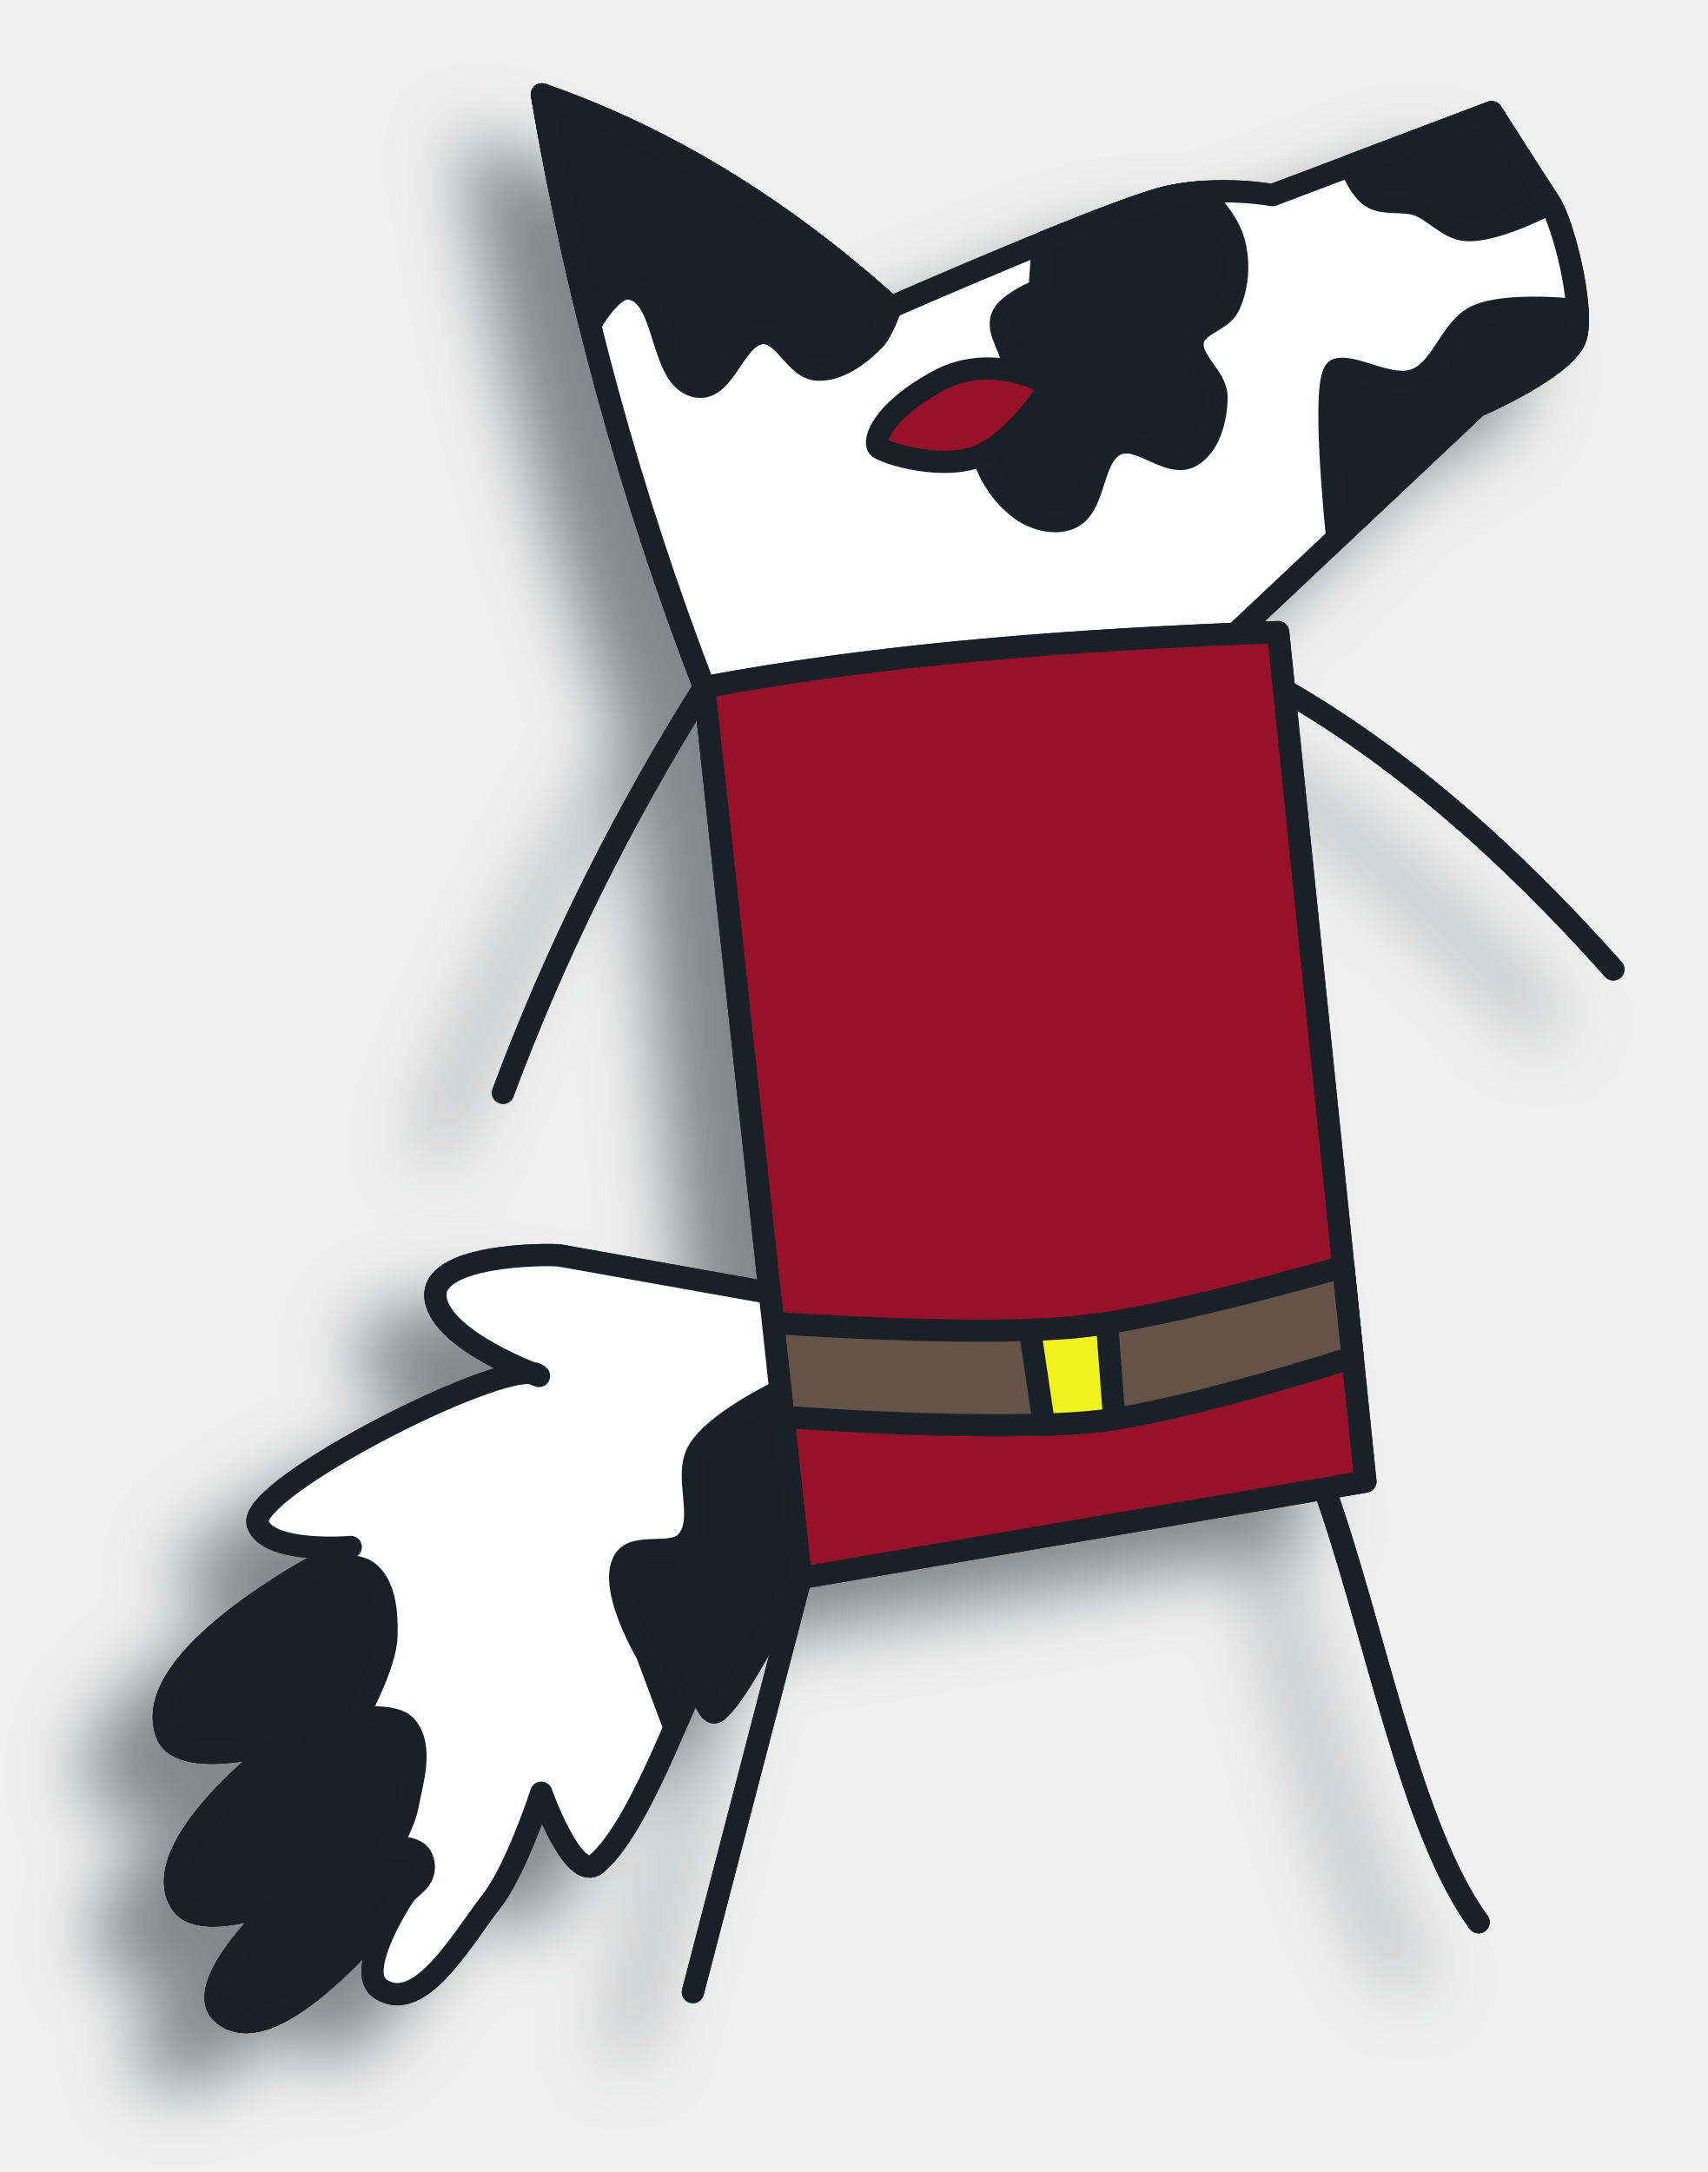
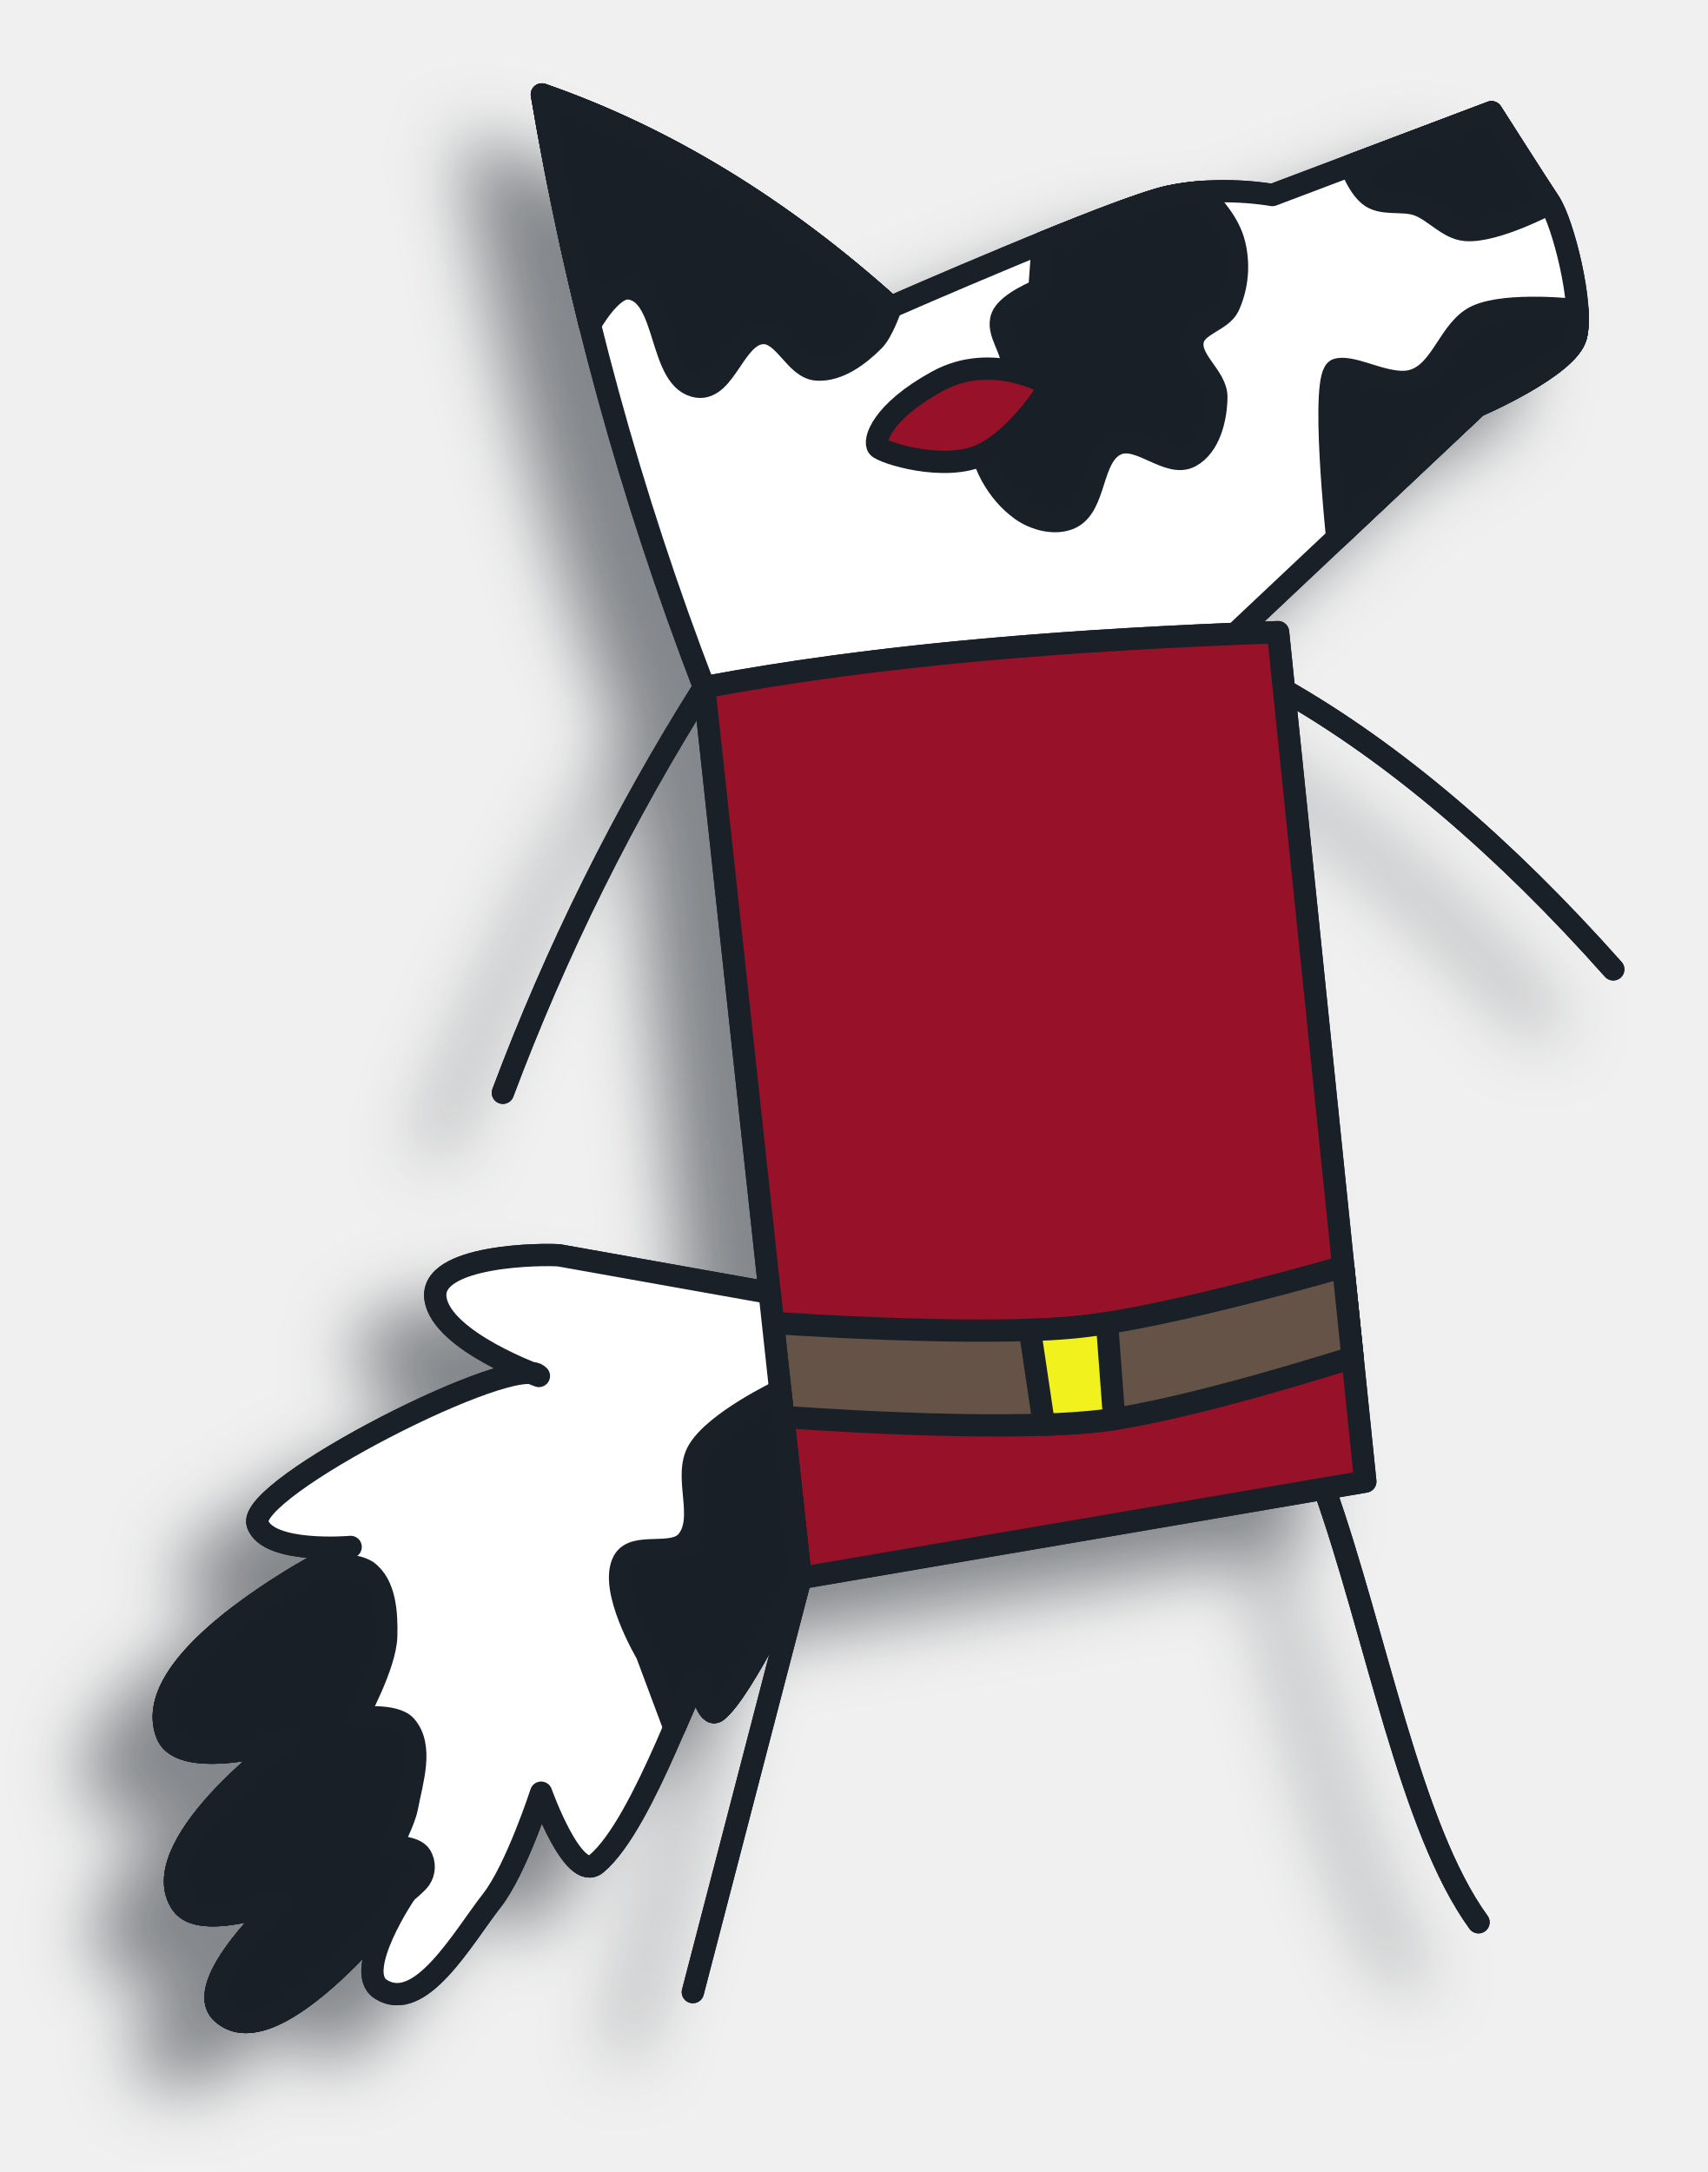
- <svg xmlns="http://www.w3.org/2000/svg" width="39.061mm" height="49.679mm" viewBox="0 0 39.061 49.679" version="1.1" id="svg1">
+ <svg xmlns="http://www.w3.org/2000/svg" width="147.632" height="187.763" viewBox="0 0 39.061 49.679">
  <defs>
-     <g id="c0">
-       <path style="fill:none;fill-opacity:1;stroke:#192027;stroke-width:0.321;stroke-linecap:round;stroke-linejoin:round;stroke-miterlimit:3.3;stroke-dasharray:none;stroke-opacity:1" d="m 601.785,233.157 -1.552,5.965" id="path1995" />
-       <path style="fill:none;fill-opacity:1;stroke:#192027;stroke-width:0.321;stroke-linecap:round;stroke-linejoin:round;stroke-miterlimit:3.3;stroke-dasharray:none;stroke-opacity:1" d="m 609.332,231.869 c 0.739,2.084 1.236,4.897 2.22,6.248" id="path1996" />
-       <path style="fill:none;fill-opacity:1;stroke:#192027;stroke-width:0.321;stroke-linecap:round;stroke-linejoin:round;stroke-miterlimit:3.3;stroke-dasharray:none;stroke-opacity:1" d="m 608.75,220.367 c 1.581,0.904 3.162,2.245 4.743,4.022" id="path1997" />
-       <path style="fill:none;fill-opacity:1;stroke:#192027;stroke-width:0.321;stroke-linecap:round;stroke-linejoin:round;stroke-miterlimit:3.3;stroke-dasharray:none;stroke-opacity:1" d="m 600.396,220.325 c -1.185,1.885 -2.151,3.832 -2.899,5.842" id="path1998" />
-       <path id="path1999" style="fill:#ffffff;fill-opacity:1;stroke:#192027;stroke-width:0.321;stroke-linecap:round;stroke-linejoin:round;stroke-miterlimit:3.3;stroke-dasharray:none;stroke-opacity:1" d="m 598.058,211.785 c 0.499,2.94 1.278,5.787 2.338,8.541 2.394,-0.448 4.935,-0.657 7.65,-0.77 l 3.482,-3.28 c 0,0 1.31,-0.561 1.427,-1.006 0.117,-0.444 -0.187,-1.637 -0.374,-1.918 -0.187,-0.281 -0.842,-1.31 -0.842,-1.31 l -3.157,1.193 c 0,0 -0.748,-0.14 -1.497,0.024 -0.748,0.164 -3.999,1.59 -3.999,1.59 -1.582,-1.427 -3.258,-2.448 -5.028,-3.063 z" />
-       <path id="path2000" style="fill:#191f27;fill-opacity:1;stroke:#192027;stroke-width:0.321;stroke-linecap:round;stroke-linejoin:round;stroke-miterlimit:3.3;stroke-dasharray:none;stroke-opacity:1" d="m 611.739,212.041 -2.031,0.767 c 0.069,0.175 0.157,0.334 0.265,0.426 0.182,0.154 0.477,0.061 0.702,0.141 0.245,0.087 0.431,0.339 0.69,0.362 0.422,0.037 1.208,-0.381 1.216,-0.386 -0.187,-0.281 -0.842,-1.31 -0.842,-1.31 z" />
-       <path id="path2001" style="fill:#191f27;fill-opacity:1;stroke:#192027;stroke-width:0.321;stroke-linecap:round;stroke-linejoin:round;stroke-miterlimit:3.3;stroke-dasharray:none;stroke-opacity:1" d="m 612.414,214.859 c -0.306,-0.004 -0.666,0.017 -0.886,0.117 -0.391,0.178 -0.494,0.784 -0.901,0.923 -0.354,0.122 -0.861,-0.219 -1.112,-0.152 -0.249,0.067 -0.002,2.405 0,2.422 l 2.012,-1.895 c 0,0 1.31,-0.561 1.427,-1.006 0.025,-0.096 0.031,-0.227 0.022,-0.376 -0.004,-4.4e-4 -0.256,-0.03 -0.563,-0.034 z" />
-       <path id="path2002" style="fill:#191f27;fill-opacity:1;stroke:#192027;stroke-width:0.321;stroke-linecap:round;stroke-linejoin:round;stroke-miterlimit:3.3;stroke-dasharray:none;stroke-opacity:1" d="m 607.547,213.191 c -0.149,0.012 -0.306,0.033 -0.462,0.067 -0.31,0.068 -1.049,0.353 -1.809,0.662 l -0.05,0.682 c 0,0 -0.456,0.181 -0.538,0.386 -0.091,0.229 0.174,0.481 0.141,0.725 -0.047,0.345 -0.473,0.587 -0.468,0.936 0.007,0.425 0.261,0.875 0.608,1.122 0.193,0.138 0.486,0.214 0.702,0.117 0.382,-0.172 0.285,-0.892 0.667,-1.064 0.328,-0.148 0.748,0.347 1.064,0.175 0.273,-0.148 0.371,-0.543 0.374,-0.853 0.003,-0.295 -0.4,-0.53 -0.339,-0.819 0.049,-0.232 0.411,-0.278 0.514,-0.491 0.131,-0.271 0.155,-0.608 0.082,-0.9 -0.071,-0.288 -0.284,-0.527 -0.485,-0.745 z" />
-       <path id="path2003" style="fill:#191f27;fill-opacity:1;stroke:#192027;stroke-width:0.321;stroke-linecap:round;stroke-linejoin:round;stroke-miterlimit:3.3;stroke-dasharray:none;stroke-opacity:1" d="m 598.058,211.785 c 0.19,1.12 0.421,2.227 0.692,3.32 0.005,-0.009 0.307,-0.551 0.559,-0.525 0.573,0.059 0.423,1.337 0.994,1.414 0.401,0.054 0.532,-0.752 0.935,-0.772 0.314,-0.015 0.469,0.508 0.783,0.526 0.306,0.018 0.602,-0.204 0.819,-0.421 0.127,-0.127 0.245,-0.48 0.245,-0.48 -1.582,-1.427 -3.258,-2.448 -5.028,-3.063 z" />
-       <path style="fill:#971228;fill-opacity:1;stroke:#192027;stroke-width:0.321;stroke-linecap:round;stroke-linejoin:round;stroke-miterlimit:3.3;stroke-dasharray:none;stroke-opacity:1" d="m 600.396,220.325 c 2.575,-0.482 5.319,-0.687 8.268,-0.794 l 1.257,12.237 -8.136,1.389 z" id="path2004" />
-       <path style="fill:#655347;fill-opacity:1;stroke:#192027;stroke-width:0.321;stroke-linecap:round;stroke-linejoin:round;stroke-miterlimit:3.3;stroke-dasharray:none;stroke-opacity:1" d="m 601.387,229.482 c 0,0 2.963,0.21 4.433,0.053 1.286,-0.137 3.783,-0.862 3.783,-0.862 l 0.134,1.306 c 0,0 -2.384,0.767 -3.62,0.912 -1.518,0.179 -4.584,-0.056 -4.584,-0.056 z" id="path2005" />
-       <path id="path2006" style="fill:#f1f11e;fill-opacity:1;stroke:#192027;stroke-width:0.321;stroke-linecap:round;stroke-linejoin:round;stroke-miterlimit:3.3;stroke-dasharray:none;stroke-opacity:1" d="m 606.199,229.485 c -0.135,0.021 -0.262,0.039 -0.379,0.051 -0.216,0.023 -0.465,0.038 -0.732,0.047 l 0.203,1.366 h 5.2e-4 c 0.302,-0.01 0.584,-0.028 0.826,-0.057 0.059,-0.007 0.121,-0.016 0.185,-0.025 z" />
-       <path style="fill:#ffffff;fill-opacity:1;stroke:#192027;stroke-width:0.321;stroke-linecap:round;stroke-linejoin:round;stroke-miterlimit:3.3;stroke-dasharray:none;stroke-opacity:1" d="m 601.341,229.051 -3.028,-0.54 c -0.195,-0.022 -1.893,-0.018 -1.786,0.628 0.101,0.61 1.488,1.108 1.488,1.108 -0.31,-0.37 -4.232,1.623 -4.051,2.133 0.154,0.433 1.339,0.331 1.339,0.331 0,0 -3.106,1.523 -2.646,2.695 0.216,0.55 1.769,0.083 1.769,0.083 -0.167,0.056 -2.109,1.573 -1.554,2.365 0.275,0.393 1.439,-0.05 1.439,-0.05 0,0 -1.312,1.209 -0.86,1.621 0.78,0.71 2.646,-1.736 2.646,-1.736 0,0 -0.765,1.128 -0.364,1.389 0.572,0.373 1.183,-0.736 1.604,-1.273 0.351,-0.449 0.711,-1.554 0.711,-1.554 0,0 0.462,1.302 0.794,1.025 0.708,-0.59 1.441,-2.948 1.488,-2.629 0.011,0.073 0.119,0.533 0.248,0.43 0.395,-0.316 1.138,-1.982 1.207,-1.918 l -0.251,-2.321 z" id="path2007" />
-       <path id="path2008" style="fill:#191f27;fill-opacity:1;stroke:#192027;stroke-width:0.321;stroke-linecap:round;stroke-linejoin:round;stroke-miterlimit:3.3;stroke-dasharray:none;stroke-opacity:1" d="m 601.493,230.46 c -0.003,0.001 -0.933,0.443 -1.18,0.862 -0.223,0.378 0.117,0.97 -0.165,1.306 -0.204,0.243 -0.753,0.005 -0.909,0.281 -0.226,0.4 0.331,1.339 0.331,1.339 l 0.397,1.067 c 0.205,-0.473 0.343,-0.802 0.363,-0.67 0.011,0.073 0.119,0.533 0.248,0.43 0.392,-0.313 1.127,-1.955 1.206,-1.919 2.9e-4,1.9e-4 7.6e-4,2.7e-4 10e-4,5.1e-4 l -0.251,-2.321 z" />
-       <path id="path2009" style="fill:#191f27;fill-opacity:1;stroke:#192027;stroke-width:0.321;stroke-linecap:round;stroke-linejoin:round;stroke-miterlimit:3.3;stroke-dasharray:none;stroke-opacity:1" d="m 595.28,232.988 c -0.3,-0.013 -0.685,0.113 -0.685,0.113 -0.887,0.529 -2.253,1.5 -1.937,2.305 0.216,0.55 1.769,0.083 1.769,0.083 -0.167,0.056 -2.109,1.573 -1.554,2.365 0.275,0.393 1.439,-0.05 1.439,-0.05 0,0 -1.312,1.209 -0.86,1.621 0.77,0.701 2.598,-1.674 2.645,-1.735 l 0.001,-0.001 c 0,0 0.158,-0.128 0.203,-0.194 0.069,-0.099 0.074,-0.23 0.012,-0.333 -0.086,-0.144 -0.43,-0.134 -0.43,-0.134 0,0 0.194,-0.363 0.232,-0.562 0.073,-0.384 0.239,-0.878 -0.017,-1.174 -0.157,-0.182 -0.711,-0.116 -0.711,-0.116 0,0 0.417,-0.758 0.43,-1.174 0.01,-0.328 -0.014,-0.753 -0.281,-0.943 -0.064,-0.045 -0.155,-0.065 -0.255,-0.07 z" />
-       <path style="fill:#971228;fill-opacity:1;stroke:#191f27;stroke-width:0.321;stroke-linecap:round;stroke-linejoin:round;stroke-miterlimit:3.3;stroke-dasharray:none;stroke-dashoffset:11.159;stroke-opacity:1" d="m 605.383,215.978 c 0,0 -0.43,0.721 -0.97,0.988 -0.539,0.267 -1.443,-0.019 -1.511,-0.104 -0.068,-0.085 0.043,-0.5 0.852,-0.945 0.809,-0.445 1.629,0.06 1.629,0.06 z" id="path2010" />
+     <g id="b">
+       <path d="m601.785 233.157-1.552 5.966M609.332 231.869c.74 2.084 1.236 4.897 2.22 6.248M608.75 220.367q2.372 1.356 4.743 4.022M600.396 220.325a32 32 0 0 0-2.9 5.842" style="fill:none;fill-opacity:1;stroke:#192027;stroke-width:.321;stroke-linecap:round;stroke-linejoin:round;stroke-miterlimit:3.3;stroke-dasharray:none;stroke-opacity:1" />
+       <path d="M598.058 211.785a44.4 44.4 0 0 0 2.338 8.54c2.394-.448 4.935-.657 7.65-.77l3.482-3.28s1.31-.562 1.427-1.006-.187-1.637-.374-1.918-.842-1.31-.842-1.31l-3.157 1.193s-.749-.14-1.497.024-4 1.59-4 1.59q-2.372-2.14-5.027-3.063" style="fill:#fff;fill-opacity:1;stroke:#192027;stroke-width:.321;stroke-linecap:round;stroke-linejoin:round;stroke-miterlimit:3.3;stroke-dasharray:none;stroke-opacity:1" />
+       <path d="m611.739 212.041-2.03.767c.068.175.156.334.264.426.182.154.477.061.702.14.245.087.431.34.69.363.421.037 1.208-.381 1.216-.386-.187-.28-.842-1.31-.842-1.31M612.414 214.86c-.306-.005-.666.017-.885.117-.392.178-.494.783-.901.923-.354.122-.861-.219-1.112-.152-.249.067-.002 2.405 0 2.422l2.012-1.895s1.31-.562 1.427-1.006c.025-.096.03-.227.022-.376-.004 0-.256-.03-.563-.034M607.547 213.191a3.4 3.4 0 0 0-.462.067c-.31.068-1.05.352-1.81.662l-.05.683s-.456.18-.537.386c-.091.228.174.48.14.724-.047.345-.473.587-.467.936.007.425.26.875.607 1.122.193.138.486.214.702.117.382-.172.285-.892.667-1.064.327-.148.748.347 1.064.175.273-.148.37-.542.374-.853.003-.295-.4-.53-.34-.818.05-.232.412-.278.515-.492a1.37 1.37 0 0 0 .082-.9c-.071-.288-.283-.528-.485-.745M598.058 211.785q.285 1.68.692 3.32c.005-.01.307-.552.56-.526.573.059.422 1.337.993 1.415.4.054.532-.752.935-.772.315-.015.47.508.784.526.306.018.602-.203.818-.42.127-.128.246-.48.246-.48q-2.374-2.14-5.028-3.063" style="fill:#191f27;fill-opacity:1;stroke:#192027;stroke-width:.321;stroke-linecap:round;stroke-linejoin:round;stroke-miterlimit:3.3;stroke-dasharray:none;stroke-opacity:1" />
+       <path d="M600.396 220.325c2.575-.482 5.32-.687 8.268-.794l1.257 12.237-8.136 1.39z" style="fill:#971228;fill-opacity:1;stroke:#192027;stroke-width:.321;stroke-linecap:round;stroke-linejoin:round;stroke-miterlimit:3.3;stroke-dasharray:none;stroke-opacity:1" />
+       <path d="M601.387 229.482s2.964.21 4.433.054c1.286-.137 3.783-.863 3.783-.863l.134 1.307s-2.384.766-3.62.912c-1.517.179-4.583-.056-4.583-.056z" style="fill:#655347;fill-opacity:1;stroke:#192027;stroke-width:.321;stroke-linecap:round;stroke-linejoin:round;stroke-miterlimit:3.3;stroke-dasharray:none;stroke-opacity:1" />
+       <path d="M606.2 229.485a8 8 0 0 1-1.112.098l.203 1.366c.303-.01.585-.029.827-.057l.185-.025z" style="fill:#f1f11e;fill-opacity:1;stroke:#192027;stroke-width:.321;stroke-linecap:round;stroke-linejoin:round;stroke-miterlimit:3.3;stroke-dasharray:none;stroke-opacity:1" />
+       <path d="m601.34 229.05-3.028-.54c-.195-.021-1.892-.018-1.786.63.101.61 1.489 1.107 1.489 1.107-.31-.37-4.233 1.623-4.052 2.133.154.434 1.34.33 1.34.33s-3.106 1.524-2.646 2.696c.216.55 1.77.083 1.77.083-.168.056-2.11 1.573-1.555 2.365.275.393 1.439-.05 1.439-.05s-1.312 1.209-.86 1.62c.78.711 2.646-1.736 2.646-1.736s-.765 1.128-.364 1.39c.571.372 1.183-.736 1.604-1.274.351-.448.71-1.554.71-1.554s.463 1.302.795 1.025c.708-.59 1.44-2.948 1.488-2.63.01.074.119.534.248.43.395-.315 1.138-1.981 1.207-1.918l-.251-2.32z" style="fill:#fff;fill-opacity:1;stroke:#192027;stroke-width:.321;stroke-linecap:round;stroke-linejoin:round;stroke-miterlimit:3.3;stroke-dasharray:none;stroke-opacity:1" />
+       <path d="M601.493 230.46c-.003 0-.933.443-1.18.862-.223.378.117.97-.165 1.306-.204.243-.753.005-.91.281-.226.4.331 1.34.331 1.34l.398 1.066c.205-.472.343-.802.363-.67.01.074.119.534.248.43.392-.313 1.127-1.954 1.206-1.918h.001l-.251-2.32zM595.28 232.988c-.3-.013-.686.114-.686.114-.886.529-2.253 1.5-1.937 2.304.216.55 1.77.083 1.77.083-.168.056-2.11 1.573-1.555 2.365.275.393 1.439-.05 1.439-.05s-1.312 1.209-.86 1.62c.77.702 2.598-1.673 2.644-1.735h.001s.158-.129.204-.194a.31.31 0 0 0 .012-.334c-.086-.144-.43-.134-.43-.134s.193-.363.231-.562c.073-.385.24-.878-.016-1.174-.157-.182-.712-.116-.712-.116s.418-.758.43-1.174c.01-.328-.013-.753-.28-.943a.5.5 0 0 0-.255-.07" style="fill:#191f27;fill-opacity:1;stroke:#192027;stroke-width:.321;stroke-linecap:round;stroke-linejoin:round;stroke-miterlimit:3.3;stroke-dasharray:none;stroke-opacity:1" />
+       <path d="M605.383 215.978s-.43.722-.97.989c-.539.267-1.443-.02-1.511-.104-.068-.085.043-.5.852-.945s1.629.06 1.629.06" style="fill:#971228;fill-opacity:1;stroke:#191f27;stroke-width:.321;stroke-linecap:round;stroke-linejoin:round;stroke-miterlimit:3.3;stroke-dasharray:none;stroke-dashoffset:11.159;stroke-opacity:1" />
    </g>
  </defs>
-   <defs id="defs1">
-     <filter style="color-interpolation-filters:sRGB" id="filter1228" x="-0.113" y="-0.049" width="1.178" height="1.127">
-       <feFlood result="flood" in="SourceGraphic" flood-opacity="0.502" flood-color="rgb(25,31,39)" id="feFlood1226" />
-       <feGaussianBlur result="blur" in="SourceGraphic" stdDeviation="0.5" id="feGaussianBlur1226" />
-       <feOffset result="offset" in="blur" dx="-1" dy="0.8" id="feOffset1226" />
-       <feComposite result="comp1" operator="in" in="flood" in2="offset" id="feComposite1227" />
-       <feComposite result="comp2" operator="over" in="SourceGraphic" in2="comp1" id="feComposite1228" />
+   <defs>
+     <filter id="a" width="1.178" height="1.127" x="-.113" y="-.049" style="color-interpolation-filters:sRGB">
+       <feFlood flood-color="#191f27" flood-opacity=".502" result="flood" />
+       <feGaussianBlur in="SourceGraphic" result="blur" stdDeviation=".5" />
+       <feOffset dx="-1" dy=".8" in="blur" result="offset" />
+       <feComposite in="flood" in2="offset" operator="in" result="comp1" />
+       <feComposite in="SourceGraphic" in2="comp1" result="comp2" />
    </filter>
  </defs>
-   <g id="layer1" transform="translate(-2422.426,-37.7236)">
-     <g id="g3275" transform="matrix(1.587661,0,0,1.587661,2928.674,-776.8316)" />
-     <g transform="matrix(1.587661,0,0,1.587661,1485.309,-296.3585)" style="filter:url(#filter1228)">
-       <use href="#c0" />
-     </g>
-     <g transform="matrix(1.587661,0,0,1.587661,1485.309,-296.3585)">
-       <use href="#c0" />
-     </g>
+   <g style="filter:url(#a)" transform="translate(-937.118 -334.082)scale(1.58766)">
+     <use href="#b" />
  </g>
+   <use href="#b" transform="translate(-937.118 -334.082)scale(1.58766)" />
</svg>
